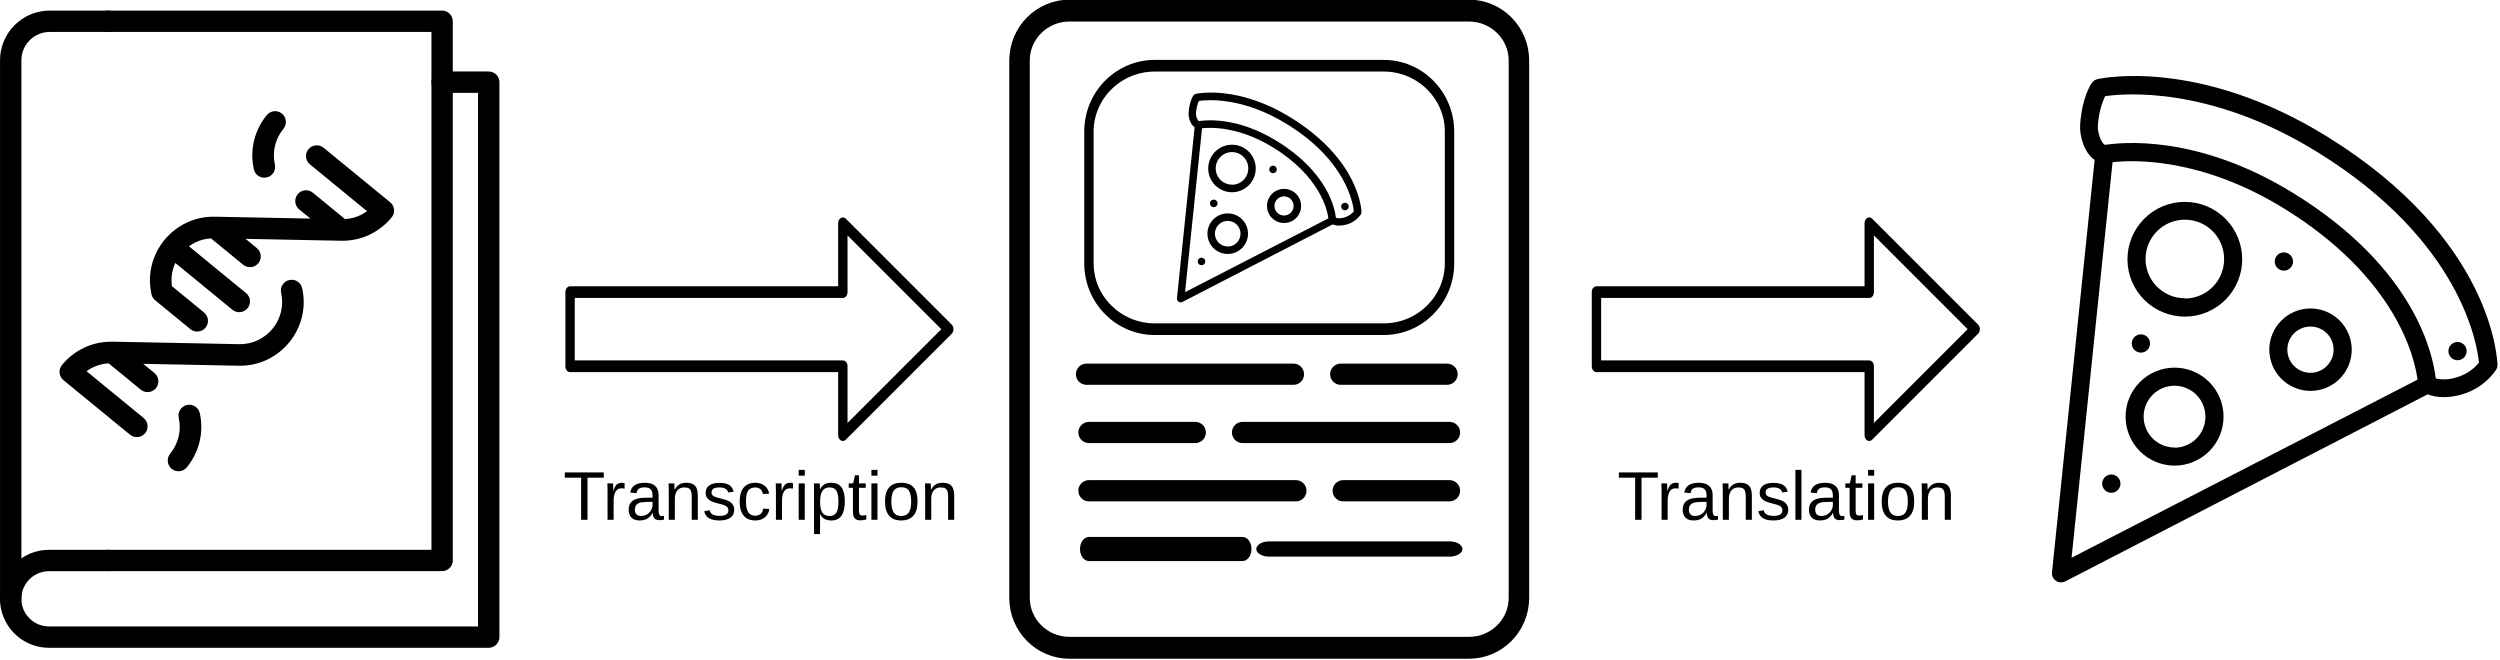
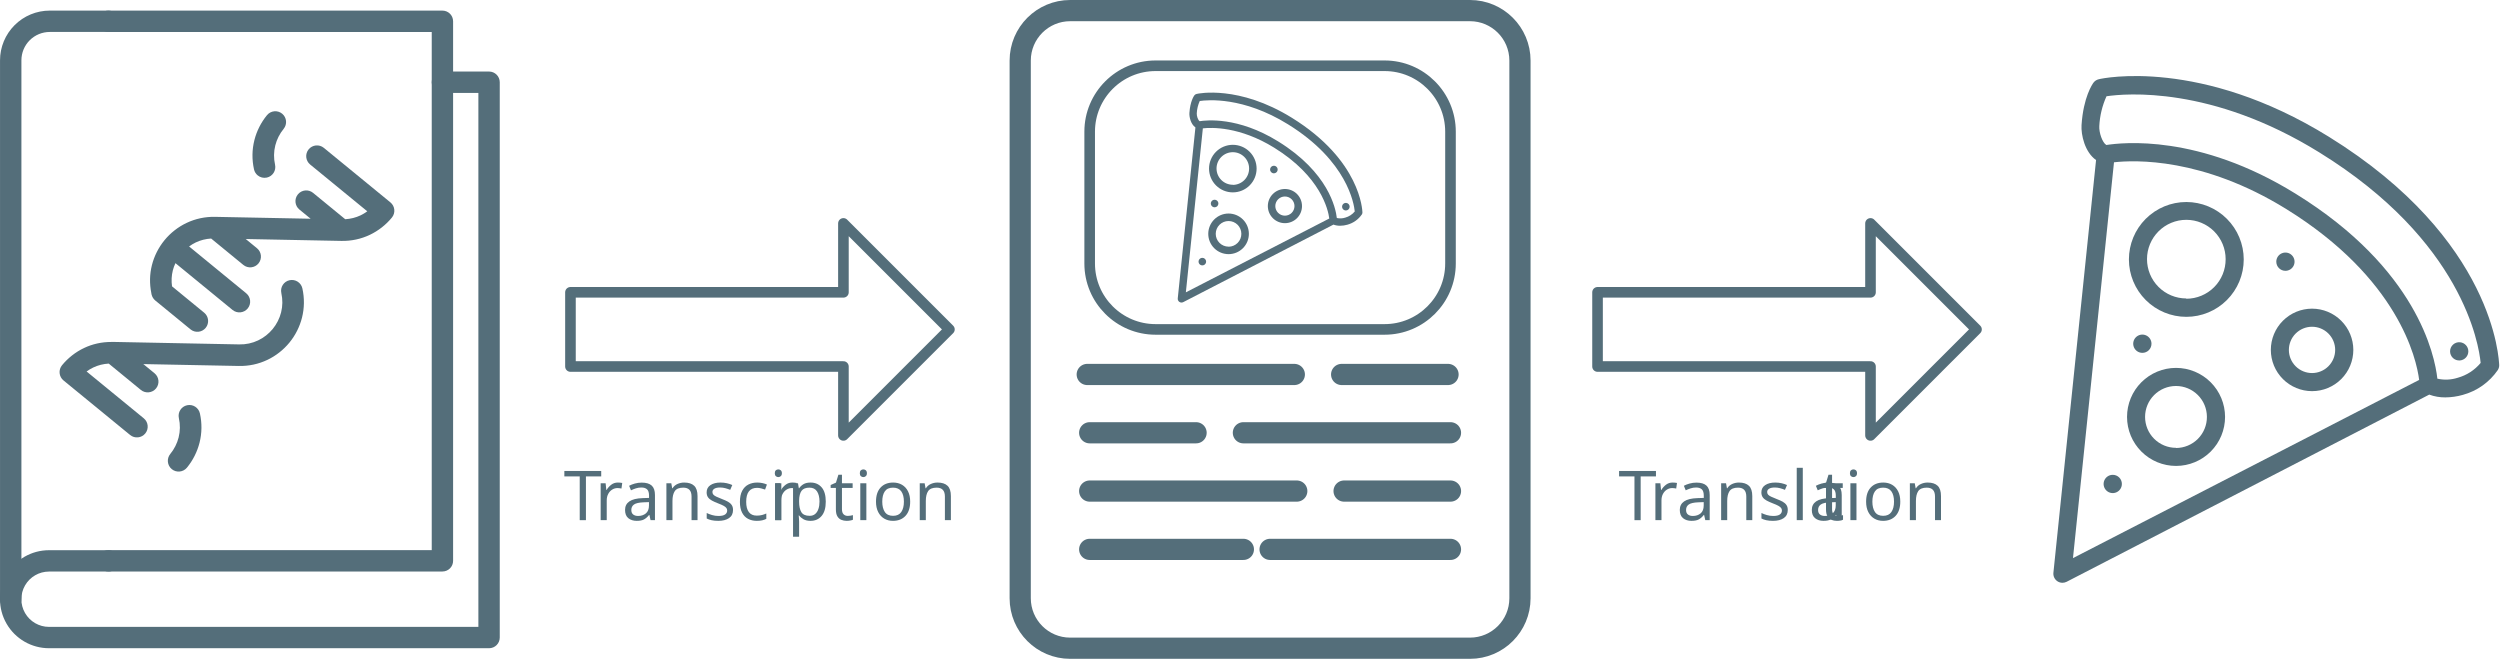
- <svg xmlns="http://www.w3.org/2000/svg" width="100%" height="100%" viewBox="0 0 944 249" version="1.1" xml:space="preserve" style="fill-rule:evenodd;clip-rule:evenodd;stroke-linecap:round;stroke-linejoin:round;stroke-miterlimit:1.5;">
-   <g transform="matrix(0.444244,0,0,0.444244,-14.9891,-50.7233)">
+ <svg xmlns="http://www.w3.org/2000/svg" width="100%" height="100%" viewBox="0 0 2948 777" version="1.1" xml:space="preserve" style="fill-rule:evenodd;clip-rule:evenodd;stroke-linecap:round;stroke-linejoin:round;stroke-miterlimit:1.5;">
+   <g>
    <g>
-       <g transform="matrix(1,0,0,1,-104,114)">
-         <path d="M513.54,485.62L230.14,485.62C227.679,485.706 225.288,484.788 223.519,483.077C221.745,481.366 220.745,479.011 220.745,476.546C220.745,474.085 221.745,471.729 223.519,470.018C225.288,468.308 227.679,467.39 230.14,467.475L504.46,467.475L504.46,27.335L230.14,27.335C227.679,27.421 225.288,26.503 223.519,24.792C221.745,23.082 220.745,20.726 220.745,18.261C220.745,15.8 221.745,13.445 223.519,11.734C225.288,10.023 227.679,9.105 230.14,9.191L513.54,9.191C518.548,9.191 522.606,13.25 522.606,18.257L522.606,476.537C522.61,478.944 521.653,481.252 519.954,482.955C518.255,484.659 515.946,485.616 513.54,485.616L513.54,485.62Z" style="fill-rule:nonzero;" />
-       </g>
-       <g transform="matrix(1,0,0,1,-104,114)">
-         <path d="M553.16,550.78L179.37,550.78C164.499,550.78 150.757,542.843 143.319,529.964C135.881,517.085 135.881,501.218 143.319,488.335C150.756,475.456 164.499,467.523 179.37,467.523L230.108,467.523C234.999,467.691 238.874,471.703 238.874,476.597C238.874,481.488 234.999,485.499 230.108,485.667L179.37,485.667C170.975,485.667 163.222,490.148 159.022,497.413C154.827,504.683 154.827,513.64 159.022,520.909C163.221,528.179 170.975,532.655 179.37,532.655L544.08,532.655L544.08,79.105L513.533,79.105C508.517,79.105 504.455,75.039 504.455,70.027C504.455,65.012 508.517,60.949 513.533,60.949L553.158,60.949C558.17,60.953 562.228,65.016 562.236,70.027L562.236,541.717C562.228,546.729 558.166,550.788 553.158,550.788L553.16,550.78Z" style="fill-rule:nonzero;" />
-       </g>
-       <g transform="matrix(1,0,0,1,-104,114)">
-         <path d="M146.84,518.23C141.828,518.222 137.77,514.164 137.762,509.152L137.762,51.402C137.774,40.207 142.227,29.472 150.145,21.558C158.063,13.644 168.797,9.191 179.993,9.183L230.141,9.183C235.028,9.351 238.903,13.363 238.903,18.257C238.903,23.148 235.028,27.159 230.141,27.327L179.993,27.327C173.61,27.327 167.489,29.863 162.977,34.374C158.465,38.89 155.93,45.007 155.93,51.39L155.93,509.15C155.922,514.166 151.856,518.228 146.84,518.228L146.84,518.23Z" style="fill-rule:nonzero;" />
-       </g>
-       <g transform="matrix(0.632293,0.518194,-0.518194,0.632293,150.314,3.29574)">
-         <path d="M408.64,395.88C403.785,392.06 396.745,392.892 392.913,397.755C389.085,402.614 389.929,409.653 394.784,413.482C400.214,417.751 404.436,423.037 407.327,429.177C410.069,434.982 411.511,441.482 411.511,447.966C411.511,454.15 416.526,459.165 422.71,459.165C428.893,459.165 433.909,454.149 433.909,447.966C433.909,438.204 431.729,428.404 427.592,419.626C423.202,410.313 416.826,402.325 408.639,395.88L408.64,395.88Z" style="fill-rule:nonzero;" />
-       </g>
-       <g transform="matrix(0.632293,0.518194,-0.518194,0.632293,150.314,3.29574)">
-         <path d="M408.64,227.92C403.785,224.1 396.745,224.932 392.913,229.795C389.085,234.654 389.929,241.693 394.784,245.522C400.214,249.795 404.436,255.077 407.327,261.217C410.069,267.022 411.511,273.522 411.511,280.006C411.511,286.49 410.065,292.994 407.327,298.795C404.437,304.939 400.214,310.221 394.784,314.49L291.354,395.896C291.139,396.064 290.96,396.259 290.745,396.435C290.596,396.568 290.432,396.689 290.296,396.833C282.639,403.119 276.589,410.759 272.398,419.653C268.261,428.427 266.081,438.227 266.081,447.993C266.081,450.966 267.261,453.814 269.362,455.915C271.46,458.017 274.312,459.197 277.28,459.197L277.284,459.197L366.714,459.165C372.898,459.161 377.909,454.146 377.909,447.962C377.909,441.779 372.894,436.767 366.71,436.767L366.706,436.767L289.917,436.791C290.601,434.177 291.519,431.631 292.66,429.205C295.046,424.135 298.39,419.689 302.523,415.873L345.711,415.877C351.894,415.877 356.91,410.861 356.91,404.678C356.91,398.494 351.894,393.479 345.711,393.479L330.66,393.479L408.637,332.104C416.824,325.658 423.199,317.67 427.594,308.35C431.731,299.576 433.91,289.776 433.91,280.01C433.91,270.244 431.723,260.448 427.594,251.674C423.203,242.361 416.828,234.369 408.641,227.92L408.64,227.92Z" style="fill-rule:nonzero;" />
-       </g>
-       <g transform="matrix(0.632293,0.518194,-0.518194,0.632293,150.314,3.29574)">
-         <path d="M291.36,164.12C293.415,165.737 295.852,166.518 298.286,166.518C301.602,166.518 304.88,165.054 307.091,162.245C310.919,157.386 310.075,150.347 305.219,146.518C299.79,142.245 295.567,136.963 292.676,130.823C289.934,125.018 288.493,118.518 288.493,112.034C288.493,105.85 283.477,100.835 277.294,100.835C271.11,100.835 266.095,105.851 266.095,112.034C266.095,121.8 268.282,131.596 272.411,140.37C276.798,149.683 283.173,157.671 291.36,164.12L291.36,164.12Z" style="fill-rule:nonzero;" />
-       </g>
-       <g transform="matrix(0.632293,0.518194,-0.518194,0.632293,150.314,3.29574)">
-         <path d="M433.91,112C433.91,105.816 428.894,100.805 422.711,100.805L422.707,100.805L333.277,100.836C327.093,100.84 322.082,105.856 322.082,112.039C322.082,118.223 327.098,123.234 333.281,123.234L333.285,123.234L410.008,123.211C409.328,125.82 408.469,128.375 407.324,130.793C404.942,135.851 401.614,140.285 397.496,144.094L354.281,144.094C348.098,144.094 343.082,149.109 343.082,155.293C343.082,161.476 348.098,166.492 354.281,166.492L369.371,166.492L291.351,227.898C283.164,234.347 276.789,242.336 272.394,251.652C268.265,260.425 266.078,270.222 266.078,279.988L266.078,280.019C266.078,280.035 266.082,280.042 266.082,280.054C266.094,289.796 268.269,299.574 272.394,308.327C276.586,317.222 282.636,324.862 290.292,331.147C290.433,331.292 290.593,331.409 290.742,331.546C290.952,331.718 291.132,331.913 291.351,332.085C291.39,332.116 291.437,332.124 291.476,332.151C292.406,332.87 293.445,333.432 294.574,333.835C294.66,333.866 294.745,333.889 294.835,333.917C295.929,334.272 297.07,334.514 298.281,334.514L345.711,334.507C351.894,334.507 356.91,329.491 356.91,323.308C356.91,317.124 351.894,312.109 345.711,312.109L302.523,312.109C298.394,308.296 295.05,303.847 292.659,298.777C291.523,296.366 290.663,293.816 289.984,291.218L366.707,291.218C372.89,291.218 377.906,286.202 377.906,280.019C377.906,273.836 372.89,268.82 366.707,268.82L289.973,268.816C290.656,266.195 291.519,263.629 292.668,261.199C295.043,256.152 298.359,251.73 302.461,247.929L345.711,247.929C351.894,247.929 356.91,242.913 356.91,236.73C356.91,230.546 351.894,225.531 345.711,225.531L330.586,225.531L408.641,164.097C416.828,157.648 423.203,149.659 427.598,140.343C431.723,131.566 433.91,121.769 433.91,111.999L433.91,112Z" style="fill-rule:nonzero;" />
-       </g>
+       <path d="M521.708,673.92l-393.433,0c-3.417,0.119 -6.736,-1.155 -9.192,-3.53c-2.462,-2.375 -3.85,-5.646 -3.85,-9.067c-0,-3.417 1.388,-6.687 3.85,-9.062c2.456,-2.375 5.775,-3.65 9.192,-3.53l380.828,-0l-0,-611.03l-380.828,-0c-3.417,0.119 -6.736,-1.155 -9.192,-3.531c-2.462,-2.375 -3.85,-5.645 -3.85,-9.067c-0,-3.416 1.388,-6.686 3.85,-9.061c2.456,-2.376 5.775,-3.65 9.192,-3.531l393.433,0c6.952,0 12.587,5.635 12.587,12.587l-0,636.213c0.005,3.34 -1.323,6.545 -3.682,8.91c-2.359,2.364 -5.564,3.693 -8.905,3.693l0,0.006Z" style="fill:#546e7a;fill-rule:nonzero;" />
+       <path d="M576.711,764.379l-518.919,0c-20.644,0 -39.722,-11.019 -50.048,-28.898c-10.326,-17.879 -10.325,-39.907 0,-57.792c10.325,-17.879 29.404,-28.892 50.048,-28.892l70.438,-0c6.79,0.233 12.169,5.802 12.169,12.597c0,6.79 -5.379,12.359 -12.169,12.592l-70.438,0c-11.653,0 -22.417,6.22 -28.248,16.307c-5.824,10.092 -5.824,22.527 0,32.618c5.83,10.092 16.594,16.307 28.248,16.307l506.314,-0l-0,-629.647l-42.407,-0c-6.963,-0 -12.603,-5.645 -12.603,-12.603c-0,-6.963 5.64,-12.603 12.603,-12.603l55.01,0c6.957,0.006 12.592,5.646 12.602,12.603l0,654.83c-0.01,6.958 -5.65,12.592 -12.602,12.592l0.002,-0.011Z" style="fill:#546e7a;fill-rule:nonzero;" />
+       <path d="M12.632,719.191c-6.957,-0.011 -12.592,-5.645 -12.603,-12.602l0,-635.478c0.017,-15.542 6.199,-30.445 17.191,-41.431c10.993,-10.987 25.894,-17.169 41.437,-17.18l69.619,0c6.784,0.233 12.163,5.803 12.163,12.597c0,6.79 -5.379,12.359 -12.163,12.592l-69.619,0c-8.861,0 -17.359,3.52 -23.622,9.783c-6.264,6.269 -9.783,14.762 -9.783,23.623l-0,635.491c-0.011,6.963 -5.657,12.603 -12.619,12.603l-0.001,0.002Z" style="fill:#546e7a;fill-rule:nonzero;" />
+       <path d="M235.742,487.535c-1.514,-6.846 -8.292,-11.18 -15.154,-9.668c-6.856,1.512 -11.179,8.297 -9.671,15.151c1.694,7.654 1.599,15.331 -0.281,22.801c-1.769,7.068 -5.18,13.811 -9.844,19.502c-4.449,5.428 -3.654,13.439 1.774,17.887c5.427,4.448 13.438,3.654 17.886,-1.774c7.023,-8.569 12.16,-18.739 14.843,-29.421c2.846,-11.332 2.996,-22.931 0.446,-34.478l0.001,0Z" style="fill:#546e7a;fill-rule:nonzero;" />
+       <path d="M356.57,340.102c-1.513,-6.846 -8.291,-11.18 -15.153,-9.668c-6.856,1.512 -11.179,8.297 -9.672,15.151c1.692,7.657 1.599,15.331 -0.281,22.8c-1.768,7.068 -5.179,13.811 -9.844,19.503c-4.665,5.692 -10.612,10.361 -17.189,13.483c-6.957,3.314 -14.463,4.912 -22.301,4.753l-149.352,-2.949c-0.309,-0.007 -0.608,0.035 -0.923,0.035c-0.226,0.01 -0.457,-0.002 -0.681,0.027c-11.242,0.009 -22.05,2.363 -32.127,7.155c-9.942,4.725 -18.906,11.76 -25.932,20.333c-2.138,2.609 -3.151,5.957 -2.818,9.314c0.329,3.354 1.983,6.441 4.589,8.576l0.004,0.003l78.523,64.308c5.431,4.445 13.438,3.647 17.886,-1.781c4.449,-5.427 3.651,-13.435 -1.777,-17.883l-0.003,-0.003l-67.421,-55.22c2.48,-1.803 5.118,-3.378 7.864,-4.686c5.742,-2.734 11.875,-4.231 18.249,-4.608l37.907,31.073c5.428,4.448 13.438,3.654 17.887,-1.774c4.448,-5.428 3.653,-13.439 -1.774,-17.887l-13.212,-10.827l112.6,2.221c11.823,0.232 23.166,-2.194 33.729,-7.213c9.942,-4.726 18.906,-11.761 25.931,-20.333c7.026,-8.573 12.153,-18.745 14.841,-29.417c2.845,-11.333 2.998,-22.935 0.451,-34.486l-0.001,-0Z" style="fill:#546e7a;fill-rule:nonzero;" />
+       <path d="M299.52,199.729c0.641,2.898 2.218,5.337 4.354,7.088c2.911,2.385 6.842,3.457 10.803,2.583c6.856,-1.512 11.179,-8.297 9.672,-15.151c-1.692,-7.658 -1.599,-15.331 0.28,-22.801c1.769,-7.068 5.18,-13.811 9.845,-19.502c4.448,-5.428 3.653,-13.439 -1.774,-17.887c-5.428,-4.448 -13.439,-3.654 -17.887,1.774c-7.025,8.572 -12.153,18.745 -14.84,29.417c-2.849,11.33 -3,22.929 -0.452,34.479l-0.001,0Z" style="fill:#546e7a;fill-rule:nonzero;" />
+       <path d="M462.144,256.528c4.448,-5.428 3.651,-13.435 -1.777,-17.884l-0.003,-0.003l-78.524,-64.307c-5.43,-4.445 -13.437,-3.648 -17.886,1.78c-4.448,5.428 -3.651,13.435 1.777,17.884l0.003,0.002l67.364,55.173c-2.474,1.802 -5.066,3.426 -7.81,4.725c-5.731,2.727 -11.842,4.224 -18.196,4.606l-37.933,-31.089c-5.428,-4.448 -13.439,-3.654 -17.887,1.774c-4.449,5.428 -3.654,13.439 1.774,17.887l13.246,10.855l-112.66,-2.225c-11.827,-0.229 -23.169,2.198 -33.729,7.214c-9.936,4.731 -18.904,11.756 -25.929,20.329l-0.023,0.027c-0.011,0.014 -0.013,0.024 -0.021,0.034c-6.999,8.56 -12.123,18.708 -14.799,29.359c-2.719,10.823 -2.904,21.882 -0.705,32.907c0.019,0.228 0.075,0.446 0.107,0.673c0.062,0.302 0.079,0.603 0.147,0.911c0.012,0.056 0.048,0.096 0.062,0.148c0.299,1.3 0.807,2.541 1.508,3.707c0.053,0.089 0.112,0.171 0.171,0.26c0.704,1.099 1.531,2.132 2.594,3.003l41.639,34.114c5.428,4.448 13.439,3.654 17.887,-1.774c4.449,-5.428 3.654,-13.439 -1.774,-17.887l-37.91,-31.069c-0.881,-6.317 -0.616,-12.628 0.933,-18.798c0.736,-2.934 1.817,-5.791 3.089,-8.56l67.347,55.194c5.428,4.448 13.438,3.654 17.887,-1.774c4.448,-5.428 3.653,-13.439 -1.774,-17.887l-67.354,-55.205c2.486,-1.809 5.09,-3.441 7.846,-4.747c5.715,-2.722 11.807,-4.218 18.142,-4.604l37.965,31.114c5.428,4.448 13.438,3.654 17.886,-1.774c4.449,-5.428 3.654,-13.438 -1.773,-17.887l-13.277,-10.881l112.711,2.226c11.826,0.229 23.169,-2.197 33.728,-7.213c9.936,-4.737 18.903,-11.763 25.932,-20.339l-0.001,0.001Z" style="fill:#546e7a;fill-rule:nonzero;" />
    </g>
  </g>
-   <g transform="matrix(1,0,0,1,-20.7407,-100.183)">
-     <g transform="matrix(0.97206,0,0,1.03804,59.6568,-13.1156)">
-       <path d="M550,131.167C550,121.14 541.307,113 530.6,113L375.4,113C364.693,113 356,121.14 356,131.167L356,326.621C356,336.647 364.693,344.788 375.4,344.788L530.6,344.788C541.307,344.788 550,336.647 550,326.621L550,131.167Z" style="fill:none;stroke:black;stroke-width:7.96px;" />
+   <g>
+     <path d="M1792.34,71.431c0,-32.525 -26.406,-58.931 -58.931,-58.931l-471.449,0c-32.525,0 -58.931,26.406 -58.931,58.931l-0,634.028c-0,32.525 26.406,58.931 58.931,58.931l471.449,-0c32.525,-0 58.931,-26.406 58.931,-58.931l0,-634.028Z" style="fill:none;stroke:#546e7a;stroke-width:25px;" />
+     <g>
+       <path d="M1282.06,441.57c306.872,-0 237.5,-0 237.5,-0" style="fill:none;stroke:#546e7a;stroke-width:25px;" />
+       <path d="M1582.06,441.57c157.661,-0 122.02,-0 122.02,-0" style="fill:none;stroke:#546e7a;stroke-width:25px;" />
+       <path d="M1466.2,510.32c306.872,-0 237.5,-0 237.5,-0" style="fill:none;stroke:#546e7a;stroke-width:25px;" />
+       <path d="M1284.95,510.32c157.661,-0 122.02,-0 122.02,-0" style="fill:none;stroke:#546e7a;stroke-width:25px;" />
+       <path d="M1284.95,579.07c306.872,-0 237.5,-0 237.5,-0" style="fill:none;stroke:#546e7a;stroke-width:25px;" />
+       <path d="M1584.95,579.07c157.661,-0 122.02,-0 122.02,-0" style="fill:none;stroke:#546e7a;stroke-width:25px;" />
+       <path d="M1284.95,647.82c227.743,-0 176.259,-0 176.259,-0" style="fill:none;stroke:#546e7a;stroke-width:25px;" />
+       <path d="M1497.68,647.82c267.308,-0 206.88,-0 206.88,-0" style="fill:none;stroke:#546e7a;stroke-width:25px;" />
    </g>
-     <g transform="matrix(1,0,0,1,0,17)">
-       <g transform="matrix(1,0,0,1,-3,57.1978)">
-         <path d="M434,167.288C532.199,167.288 510,167.288 510,167.288" style="fill:none;stroke:black;stroke-width:8px;" />
-       </g>
-       <g transform="matrix(0.513768,0,0,0.513768,304.025,138.538)">
-         <path d="M434,167.288C532.199,167.288 510,167.288 510,167.288" style="fill:none;stroke:black;stroke-width:15.57px;" />
-       </g>
-       <g transform="matrix(1,0,0,1,55.924,79.1978)">
-         <path d="M434,167.288C532.199,167.288 510,167.288 510,167.288" style="fill:none;stroke:black;stroke-width:8px;" />
-       </g>
-       <g transform="matrix(0.513768,0,0,0.513768,208.949,160.538)">
-         <path d="M434,167.288C532.199,167.288 510,167.288 510,167.288" style="fill:none;stroke:black;stroke-width:15.57px;" />
-       </g>
-       <g transform="matrix(1,0,0,1,-2.07599,101.198)">
-         <path d="M434,167.288C532.199,167.288 510,167.288 510,167.288" style="fill:none;stroke:black;stroke-width:8px;" />
-       </g>
-       <g transform="matrix(0.513768,0,0,0.513768,304.949,182.538)">
-         <path d="M434,167.288C532.199,167.288 510,167.288 510,167.288" style="fill:none;stroke:black;stroke-width:15.57px;" />
-       </g>
-       <g transform="matrix(0.742144,0,0,1,109.834,123.198)">
-         <path d="M434,167.288C532.199,167.288 510,167.288 510,167.288" style="fill:none;stroke:black;stroke-width:9.09px;" />
-       </g>
-       <g transform="matrix(0.871072,0,0,0.513768,121.955,204.538)">
-         <path d="M434,167.288C532.199,167.288 510,167.288 510,167.288" style="fill:none;stroke:black;stroke-width:11.19px;" />
-       </g>
-     </g>
-     <g transform="matrix(1,0,0,1.24357,0,-44.125)">
-       <path d="M568.076,156C568.076,144.962 556.932,136 543.205,136L456.795,136C443.068,136 431.924,144.962 431.924,156L431.924,196C431.924,207.038 443.068,216 456.795,216L543.205,216C556.932,216 568.076,207.038 568.076,196L568.076,156Z" style="fill:none;stroke:black;stroke-width:3.54px;" />
-     </g>
-     <g transform="matrix(0.15837,0,0,0.15837,444.316,130.312)">
-       <path d="M532.89,311.19C537.581,310.819 541.199,306.905 541.199,302.202C541.199,297.499 537.581,293.585 532.89,293.213C530.386,293.018 527.91,293.874 526.062,295.581C524.214,297.288 523.167,299.686 523.167,302.202C523.167,304.717 524.214,307.116 526.062,308.823C527.91,310.53 530.386,311.389 532.89,311.19Z" style="fill-rule:nonzero;" />
-     </g>
-     <g transform="matrix(0.15837,0,0,0.15837,444.316,130.312)">
-       <path d="M228.43,294.67C228.43,291.018 226.227,287.729 222.848,286.334C219.473,284.944 215.59,285.725 213.016,288.315C210.442,290.904 209.684,294.791 211.098,298.158C212.512,301.526 215.817,303.709 219.469,303.686C221.856,303.686 224.141,302.736 225.825,301.041C227.504,299.35 228.442,297.057 228.43,294.67L228.43,294.67Z" style="fill-rule:nonzero;" />
-     </g>
-     <g transform="matrix(0.15837,0,0,0.15837,444.316,130.312)">
-       <path d="M190.18,424.09C186.528,424.09 183.239,426.289 181.844,429.668C180.454,433.043 181.235,436.926 183.825,439.5C186.414,442.074 190.301,442.832 193.668,441.418C197.036,440.004 199.219,436.699 199.196,433.047C199.196,430.66 198.246,428.375 196.551,426.691C194.86,425.012 192.567,424.074 190.18,424.09L190.18,424.09Z" style="fill-rule:nonzero;" />
-     </g>
-     <g transform="matrix(0.15837,0,0,0.15837,444.316,130.312)">
-       <path d="M360.64,222.71C364.285,222.71 367.574,220.515 368.968,217.144C370.363,213.776 369.593,209.898 367.015,207.319C364.437,204.741 360.558,203.972 357.191,205.366C353.82,206.761 351.624,210.05 351.624,213.694C351.624,218.675 355.66,222.71 360.64,222.71Z" style="fill-rule:nonzero;" />
-     </g>
-     <g transform="matrix(0.15837,0,0,0.15837,444.316,130.312)">
-       <path d="M403.43,90.328C277.2,12.266 180.49,32.48 176.4,33.601C174.295,34.07 172.427,35.285 171.138,37.015C170.131,38.414 161.17,51.238 159.376,78.902C158.759,88.367 162.622,105.672 173.712,113.343L131.603,520.803C131.291,524.061 132.767,527.233 135.467,529.092C136.947,530.116 138.705,530.662 140.506,530.659C141.924,530.651 143.318,530.323 144.596,529.705L502.606,344.905C507.695,346.784 513.083,347.714 518.508,347.652C524.324,347.605 530.106,346.777 535.699,345.187C549.812,341.351 562.101,332.617 570.363,320.546C571.238,319.116 571.683,317.464 571.652,315.788C571.37,311.081 567.62,191.968 403.432,90.328L403.43,90.328ZM150.93,506.298L191.418,115.588C211.746,113.291 279.004,110.717 361.488,161.733C471.978,230.163 490.008,309.183 492.638,330.403L150.93,506.298ZM530.72,328.278C524.22,330.372 517.279,330.68 510.618,329.173C508.044,305.935 490.513,220.583 370.618,146.553C274.856,87.248 199.258,96.155 183.858,98.506C179.936,96.209 176.522,86.24 176.913,79.858C177.413,69.682 179.827,59.686 184.026,50.401C202.561,47.658 287.566,39.874 394.026,105.784C535.766,193.315 551.616,295.624 553.346,313.604C547.491,320.701 539.592,325.823 530.721,328.276L530.72,328.278Z" style="fill-rule:nonzero;" />
-     </g>
-     <g transform="matrix(0.15837,0,0,0.15837,444.316,130.312)">
-       <path d="M262.81,154.79C247.779,154.79 233.365,160.759 222.736,171.388C212.107,182.017 206.138,196.431 206.138,211.462C206.138,226.493 212.107,240.907 222.736,251.532C233.365,262.161 247.779,268.134 262.81,268.134C277.841,268.134 292.255,262.161 302.884,251.532C313.509,240.907 319.482,226.493 319.482,211.462C319.466,196.435 313.49,182.028 302.865,171.403C292.24,160.778 277.834,154.801 262.81,154.79ZM262.81,249.989C252.517,249.989 242.646,245.899 235.369,238.622C228.092,231.345 224.002,221.474 224.002,211.181C224.002,200.888 228.092,191.017 235.369,183.74C242.646,176.463 252.517,172.373 262.81,172.373C273.103,172.373 282.974,176.463 290.251,183.74C297.528,191.017 301.618,200.888 301.618,211.181C301.677,221.517 297.614,231.451 290.333,238.786C283.052,246.121 273.145,250.255 262.81,250.27L262.81,249.989Z" style="fill-rule:nonzero;" />
-     </g>
-     <g transform="matrix(0.15837,0,0,0.15837,444.316,130.312)">
-       <path d="M386.96,260.06C376.163,260.06 365.808,264.349 358.171,271.986C350.538,279.623 346.245,289.974 346.245,300.775C346.245,311.572 350.538,321.927 358.171,329.56C365.808,337.197 376.163,341.486 386.96,341.486C397.757,341.486 408.112,337.197 415.745,329.56C423.382,321.927 427.671,311.572 427.671,300.775C427.655,289.982 423.362,279.634 415.73,272.002C408.097,264.369 397.753,260.076 386.96,260.061L386.96,260.06ZM386.96,323.619L386.96,323.623C380.898,323.639 375.077,321.24 370.78,316.963C366.483,312.685 364.065,306.873 364.053,300.811C364.046,294.748 366.444,288.932 370.725,284.639C375.01,280.346 380.823,277.932 386.885,277.928C392.948,277.92 398.764,280.326 403.053,284.611C407.342,288.897 409.753,294.713 409.753,300.775C409.753,306.822 407.35,312.627 403.077,316.912C398.807,321.194 393.011,323.608 386.96,323.623L386.96,323.619Z" style="fill-rule:nonzero;" />
-     </g>
-     <g transform="matrix(0.15837,0,0,0.15837,444.316,130.312)">
-       <path d="M252.62,318.53C239.788,318.546 227.491,323.655 218.429,332.733C209.367,341.815 204.281,354.124 204.292,366.952C204.3,379.78 209.405,392.081 218.483,401.147C227.557,410.213 239.866,415.303 252.694,415.299C265.522,415.295 277.823,410.193 286.893,401.119C295.963,392.045 301.057,379.744 301.057,366.912C301.045,354.076 295.932,341.771 286.85,332.697C277.768,323.627 265.455,318.529 252.62,318.529L252.62,318.53ZM252.62,397.432L252.62,397.436C244.526,397.436 236.761,394.217 231.038,388.495C225.315,382.772 222.101,375.011 222.101,366.913C222.101,358.819 225.315,351.058 231.038,345.335C236.761,339.612 244.526,336.393 252.62,336.393C260.714,336.393 268.475,339.612 274.198,345.335C279.925,351.057 283.139,358.819 283.139,366.913C283.167,375.034 279.967,382.831 274.241,388.589C268.518,394.346 260.737,397.589 252.62,397.604L252.62,397.432Z" style="fill-rule:nonzero;" />
-     </g>
+     <path d="M1710.42,155.276c-0,-42.896 -34.827,-77.723 -77.723,-77.723l-270.029,0c-42.897,0 -77.723,34.827 -77.723,77.723l-0,155.446c-0,42.897 34.826,77.723 77.723,77.723l270.029,-0c42.896,-0 77.723,-34.826 77.723,-77.723l-0,-155.446Z" style="fill:none;stroke:#546e7a;stroke-width:12.5px;" />
+     <path d="M1587.4,248.164c2.322,-0.184 4.112,-2.121 4.112,-4.449c-0,-2.327 -1.79,-4.264 -4.112,-4.448c-1.239,-0.097 -2.465,0.327 -3.379,1.172c-0.915,0.844 -1.433,2.031 -1.433,3.276c0,1.245 0.518,2.432 1.433,3.277c0.914,0.845 2.14,1.27 3.379,1.172Z" style="fill:#546e7a;fill-rule:nonzero;" />
+     <path d="M1436.72,239.988c0,-1.808 -1.09,-3.435 -2.762,-4.126c-1.671,-0.688 -3.592,-0.301 -4.866,0.981c-1.274,1.281 -1.649,3.205 -0.95,4.871c0.7,1.667 2.336,2.747 4.143,2.736c1.182,-0 2.313,-0.47 3.146,-1.309c0.831,-0.837 1.295,-1.972 1.289,-3.153l0,-0Z" style="fill:#546e7a;fill-rule:nonzero;" />
+     <path d="M1417.79,304.038c-1.807,0 -3.435,1.089 -4.125,2.761c-0.689,1.67 -0.302,3.592 0.98,4.866c1.281,1.274 3.205,1.649 4.871,0.949c1.667,-0.7 2.748,-2.335 2.736,-4.143c-0,-1.181 -0.47,-2.312 -1.309,-3.145c-0.837,-0.831 -1.972,-1.295 -3.153,-1.288l0,0Z" style="fill:#546e7a;fill-rule:nonzero;" />
+     <path d="M1502.16,204.374c1.803,0 3.431,-1.086 4.121,-2.754c0.69,-1.667 0.309,-3.586 -0.966,-4.862c-1.276,-1.276 -3.196,-1.657 -4.862,-0.967c-1.669,0.69 -2.755,2.318 -2.755,4.122c-0,2.465 1.997,4.461 4.462,4.461Z" style="fill:#546e7a;fill-rule:nonzero;" />
+     <path d="M1523.33,138.858c-62.472,-38.633 -110.335,-28.629 -112.359,-28.074c-1.042,0.232 -1.966,0.833 -2.604,1.689c-0.499,0.692 -4.933,7.039 -5.821,20.73c-0.305,4.684 1.607,13.249 7.095,17.045l-20.84,201.654c-0.154,1.613 0.576,3.182 1.912,4.103c0.733,0.506 1.603,0.777 2.494,0.775c0.702,-0.004 1.392,-0.167 2.024,-0.472l177.181,-91.458c2.519,0.93 5.185,1.39 7.87,1.359c2.879,-0.024 5.74,-0.433 8.508,-1.22c6.984,-1.899 13.066,-6.221 17.155,-12.195c0.433,-0.708 0.654,-1.525 0.638,-2.355c-0.139,-2.329 -1.995,-61.279 -83.253,-111.581l-0,-0Zm-124.964,205.866l20.038,-193.365c10.06,-1.136 43.346,-2.41 84.168,22.838c54.682,33.866 63.605,72.973 64.907,83.475l-169.113,87.052Zm187.96,-88.103c-3.217,1.036 -6.652,1.189 -9.949,0.442c-1.274,-11.5 -9.95,-53.741 -69.286,-90.379c-47.393,-29.351 -84.807,-24.942 -92.429,-23.779c-1.941,-1.137 -3.63,-6.07 -3.437,-9.229c0.247,-5.036 1.442,-9.983 3.52,-14.578c9.173,-1.357 51.243,-5.21 103.93,27.409c70.148,43.32 77.993,93.953 78.849,102.851c-2.898,3.513 -6.807,6.047 -11.198,7.261l-0,0.002Z" style="fill:#546e7a;fill-rule:nonzero;" />
+     <path d="M1453.74,170.761c-7.439,-0 -14.572,2.954 -19.833,8.214c-5.26,5.26 -8.214,12.394 -8.214,19.833c-0,7.439 2.954,14.572 8.214,19.831c5.261,5.26 12.394,8.216 19.833,8.216c7.439,0 14.572,-2.956 19.833,-8.216c5.258,-5.259 8.214,-12.392 8.214,-19.831c-0.007,-7.437 -2.965,-14.567 -8.224,-19.826c-5.258,-5.258 -12.388,-8.216 -19.823,-8.221Zm0,47.114c-5.094,0 -9.979,-2.024 -13.581,-5.626c-3.601,-3.601 -5.625,-8.486 -5.625,-13.58c-0,-5.094 2.024,-9.98 5.625,-13.581c3.602,-3.602 8.487,-5.626 13.581,-5.626c5.094,0 9.979,2.025 13.581,5.626c3.601,3.602 5.625,8.487 5.625,13.581c0.029,5.115 -1.981,10.031 -5.585,13.662c-3.603,3.63 -8.506,5.676 -13.621,5.683l0,-0.139Z" style="fill:#546e7a;fill-rule:nonzero;" />
+     <path d="M1515.18,222.859c-5.343,0 -10.468,2.123 -14.247,5.902c-3.778,3.78 -5.903,8.903 -5.903,14.248c0,5.344 2.125,10.468 5.903,14.246c3.779,3.78 8.904,5.902 14.247,5.902c5.344,0 10.469,-2.122 14.246,-5.902c3.78,-3.777 5.903,-8.902 5.903,-14.246c-0.008,-5.341 -2.133,-10.463 -5.91,-14.24c-3.778,-3.777 -8.897,-5.902 -14.239,-5.909l0,-0.001Zm0,31.456l0,0.002c-3,0.008 -5.881,-1.179 -8.007,-3.296c-2.127,-2.117 -3.323,-4.994 -3.329,-7.994c-0.004,-3 1.183,-5.879 3.302,-8.004c2.121,-2.124 4.997,-3.319 7.997,-3.321c3.001,-0.004 5.879,1.187 8.002,3.308c2.123,2.121 3.316,4.999 3.316,7.999c-0,2.993 -1.189,5.866 -3.304,7.987c-2.113,2.119 -4.982,3.313 -7.977,3.321l0,-0.002Z" style="fill:#546e7a;fill-rule:nonzero;" />
+     <path d="M1448.7,251.796c-6.351,0.008 -12.437,2.537 -16.921,7.029c-4.485,4.495 -7.002,10.587 -6.997,16.936c0.004,6.348 2.531,12.436 7.023,16.923c4.491,4.487 10.583,7.006 16.932,7.004c6.348,-0.002 12.436,-2.527 16.925,-7.018c4.489,-4.491 7.01,-10.579 7.01,-16.929c-0.006,-6.353 -2.537,-12.443 -7.031,-16.933c-4.495,-4.489 -10.589,-7.012 -16.941,-7.012l-0,0Zm-0,39.049l-0,0.002c-4.006,0 -7.849,-1.593 -10.681,-4.425c-2.832,-2.832 -4.423,-6.673 -4.423,-10.681c-0,-4.006 1.591,-7.847 4.423,-10.679c2.832,-2.832 6.675,-4.425 10.681,-4.425c4.006,-0 7.847,1.593 10.679,4.425c2.834,2.832 4.425,6.673 4.425,10.679c0.014,4.019 -1.57,7.878 -4.404,10.728c-2.832,2.849 -6.683,4.454 -10.7,4.461l-0,-0.085Z" style="fill:#546e7a;fill-rule:nonzero;" />
  </g>
-   <g transform="matrix(1,0,0,1,17.2593,-101.746)">
-     <g transform="matrix(0.382271,0,0,0.382271,707.27,118.803)">
-       <path d="M532.89,311.19C537.581,310.819 541.199,306.905 541.199,302.202C541.199,297.499 537.581,293.585 532.89,293.213C530.386,293.018 527.91,293.874 526.062,295.581C524.214,297.288 523.167,299.686 523.167,302.202C523.167,304.717 524.214,307.116 526.062,308.823C527.91,310.53 530.386,311.389 532.89,311.19Z" style="fill-rule:nonzero;" />
-     </g>
-     <g transform="matrix(0.382271,0,0,0.382271,707.27,118.803)">
-       <path d="M228.43,294.67C228.43,291.018 226.227,287.729 222.848,286.334C219.473,284.944 215.59,285.725 213.016,288.315C210.442,290.904 209.684,294.791 211.098,298.158C212.512,301.526 215.817,303.709 219.469,303.686C221.856,303.686 224.141,302.736 225.825,301.041C227.504,299.35 228.442,297.057 228.43,294.67L228.43,294.67Z" style="fill-rule:nonzero;" />
-     </g>
-     <g transform="matrix(0.382271,0,0,0.382271,707.27,118.803)">
-       <path d="M190.18,424.09C186.528,424.09 183.239,426.289 181.844,429.668C180.454,433.043 181.235,436.926 183.825,439.5C186.414,442.074 190.301,442.832 193.668,441.418C197.036,440.004 199.219,436.699 199.196,433.047C199.196,430.66 198.246,428.375 196.551,426.691C194.86,425.012 192.567,424.074 190.18,424.09L190.18,424.09Z" style="fill-rule:nonzero;" />
-     </g>
-     <g transform="matrix(0.382271,0,0,0.382271,707.27,118.803)">
-       <path d="M360.64,222.71C364.285,222.71 367.574,220.515 368.968,217.144C370.363,213.776 369.593,209.898 367.015,207.319C364.437,204.741 360.558,203.972 357.191,205.366C353.82,206.761 351.624,210.05 351.624,213.694C351.624,218.675 355.66,222.71 360.64,222.71Z" style="fill-rule:nonzero;" />
-     </g>
-     <g transform="matrix(0.382271,0,0,0.382271,707.27,118.803)">
-       <path d="M403.43,90.328C277.2,12.266 180.49,32.48 176.4,33.601C174.295,34.07 172.427,35.285 171.138,37.015C170.131,38.414 161.17,51.238 159.376,78.902C158.759,88.367 162.622,105.672 173.712,113.343L131.603,520.803C131.291,524.061 132.767,527.233 135.467,529.092C136.947,530.116 138.705,530.662 140.506,530.659C141.924,530.651 143.318,530.323 144.596,529.705L502.606,344.905C507.695,346.784 513.083,347.714 518.508,347.652C524.324,347.605 530.106,346.777 535.699,345.187C549.812,341.351 562.101,332.617 570.363,320.546C571.238,319.116 571.683,317.464 571.652,315.788C571.37,311.081 567.62,191.968 403.432,90.328L403.43,90.328ZM150.93,506.298L191.418,115.588C211.746,113.291 279.004,110.717 361.488,161.733C471.978,230.163 490.008,309.183 492.638,330.403L150.93,506.298ZM530.72,328.278C524.22,330.372 517.279,330.68 510.618,329.173C508.044,305.935 490.513,220.583 370.618,146.553C274.856,87.248 199.258,96.155 183.858,98.506C179.936,96.209 176.522,86.24 176.913,79.858C177.413,69.682 179.827,59.686 184.026,50.401C202.561,47.658 287.566,39.874 394.026,105.784C535.766,193.315 551.616,295.624 553.346,313.604C547.491,320.701 539.592,325.823 530.721,328.276L530.72,328.278Z" style="fill-rule:nonzero;" />
-     </g>
-     <g transform="matrix(0.382271,0,0,0.382271,707.27,118.803)">
-       <path d="M262.81,154.79C247.779,154.79 233.365,160.759 222.736,171.388C212.107,182.017 206.138,196.431 206.138,211.462C206.138,226.493 212.107,240.907 222.736,251.532C233.365,262.161 247.779,268.134 262.81,268.134C277.841,268.134 292.255,262.161 302.884,251.532C313.509,240.907 319.482,226.493 319.482,211.462C319.466,196.435 313.49,182.028 302.865,171.403C292.24,160.778 277.834,154.801 262.81,154.79ZM262.81,249.989C252.517,249.989 242.646,245.899 235.369,238.622C228.092,231.345 224.002,221.474 224.002,211.181C224.002,200.888 228.092,191.017 235.369,183.74C242.646,176.463 252.517,172.373 262.81,172.373C273.103,172.373 282.974,176.463 290.251,183.74C297.528,191.017 301.618,200.888 301.618,211.181C301.677,221.517 297.614,231.451 290.333,238.786C283.052,246.121 273.145,250.255 262.81,250.27L262.81,249.989Z" style="fill-rule:nonzero;" />
-     </g>
-     <g transform="matrix(0.382271,0,0,0.382271,707.27,118.803)">
-       <path d="M386.96,260.06C376.163,260.06 365.808,264.349 358.171,271.986C350.538,279.623 346.245,289.974 346.245,300.775C346.245,311.572 350.538,321.927 358.171,329.56C365.808,337.197 376.163,341.486 386.96,341.486C397.757,341.486 408.112,337.197 415.745,329.56C423.382,321.927 427.671,311.572 427.671,300.775C427.655,289.982 423.362,279.634 415.73,272.002C408.097,264.369 397.753,260.076 386.96,260.061L386.96,260.06ZM386.96,323.619L386.96,323.623C380.898,323.639 375.077,321.24 370.78,316.963C366.483,312.685 364.065,306.873 364.053,300.811C364.046,294.748 366.444,288.932 370.725,284.639C375.01,280.346 380.823,277.932 386.885,277.928C392.948,277.92 398.764,280.326 403.053,284.611C407.342,288.897 409.753,294.713 409.753,300.775C409.753,306.822 407.35,312.627 403.077,316.912C398.807,321.194 393.011,323.608 386.96,323.623L386.96,323.619Z" style="fill-rule:nonzero;" />
-     </g>
-     <g transform="matrix(0.382271,0,0,0.382271,707.27,118.803)">
-       <path d="M252.62,318.53C239.788,318.546 227.491,323.655 218.429,332.733C209.367,341.815 204.281,354.124 204.292,366.952C204.3,379.78 209.405,392.081 218.483,401.147C227.557,410.213 239.866,415.303 252.694,415.299C265.522,415.295 277.823,410.193 286.893,401.119C295.963,392.045 301.057,379.744 301.057,366.912C301.045,354.076 295.932,341.771 286.85,332.697C277.768,323.627 265.455,318.529 252.62,318.529L252.62,318.53ZM252.62,397.432L252.62,397.436C244.526,397.436 236.761,394.217 231.038,388.495C225.315,382.772 222.101,375.011 222.101,366.913C222.101,358.819 225.315,351.058 231.038,345.335C236.761,339.612 244.526,336.393 252.62,336.393C260.714,336.393 268.475,339.612 274.198,345.335C279.925,351.057 283.139,358.819 283.139,366.913C283.167,375.034 279.967,382.831 274.241,388.589C268.518,394.346 260.737,397.589 252.62,397.604L252.62,397.432Z" style="fill-rule:nonzero;" />
-     </g>
+   <g>
+     <path d="M2900.74,425.049c5.604,-0.443 9.925,-5.119 9.925,-10.738c0,-5.618 -4.321,-10.294 -9.925,-10.737c-2.991,-0.233 -5.95,0.789 -8.157,2.828c-2.207,2.039 -3.458,4.904 -3.458,7.909c0,3.006 1.251,5.871 3.458,7.91c2.207,2.039 5.166,3.066 8.157,2.828Z" style="fill:#546e7a;fill-rule:nonzero;" />
+     <path d="M2537.03,405.314c-0,-4.363 -2.632,-8.292 -6.668,-9.958c-4.032,-1.661 -8.671,-0.728 -11.746,2.366c-3.075,3.094 -3.98,7.737 -2.291,11.759c1.689,4.023 5.637,6.631 10,6.603c2.851,0 5.581,-1.134 7.592,-3.159c2.007,-2.02 3.127,-4.76 3.113,-7.611l-0,0Z" style="fill:#546e7a;fill-rule:nonzero;" />
+     <path d="M2491.34,559.919c-4.363,-0 -8.292,2.627 -9.958,6.664c-1.661,4.031 -0.728,8.67 2.366,11.745c3.094,3.075 7.737,3.98 11.76,2.291c4.022,-1.689 6.631,-5.637 6.603,-10c-0,-2.851 -1.134,-5.581 -3.159,-7.592c-2.021,-2.007 -4.76,-3.127 -7.611,-3.108l-0.001,-0Z" style="fill:#546e7a;fill-rule:nonzero;" />
+     <path d="M2694.97,319.351c4.353,-0 8.282,-2.623 9.948,-6.65c1.666,-4.022 0.747,-8.656 -2.333,-11.736c-3.08,-3.08 -7.713,-3.999 -11.736,-2.333c-4.027,1.666 -6.649,5.595 -6.649,9.949c-0,5.95 4.82,10.77 10.77,10.77Z" style="fill:#546e7a;fill-rule:nonzero;" />
+     <path d="M2746.09,161.208c-150.794,-93.253 -266.323,-69.105 -271.209,-67.766c-2.515,0.56 -4.746,2.011 -6.286,4.078c-1.204,1.671 -11.908,16.991 -14.051,50.038c-0.737,11.307 3.878,31.98 17.126,41.143l-50.303,486.751c-0.373,3.892 1.391,7.681 4.615,9.902c1.769,1.223 3.868,1.876 6.02,1.872c1.694,-0.01 3.359,-0.402 4.885,-1.139l427.678,-220.762c6.081,2.245 12.516,3.355 18.997,3.281c6.948,-0.056 13.855,-1.046 20.536,-2.945c16.859,-4.582 31.54,-15.016 41.41,-29.436c1.045,-1.708 1.577,-3.682 1.54,-5.683c-0.336,-5.623 -4.816,-147.915 -200.956,-269.334l-0.002,-0Zm-301.635,496.916l48.366,-466.741c24.284,-2.744 104.63,-5.819 203.166,55.125c131.991,81.746 153.529,176.143 156.671,201.493l-408.203,210.123Zm453.696,-212.662c-7.765,2.501 -16.057,2.87 -24.014,1.069c-3.075,-27.76 -24.017,-129.722 -167.244,-218.158c-114.397,-70.845 -204.706,-60.205 -223.103,-57.397c-4.685,-2.743 -8.763,-14.652 -8.297,-22.276c0.598,-12.157 3.482,-24.098 8.498,-35.19c22.142,-3.275 123.689,-12.575 250.865,66.161c169.323,104.564 188.257,226.782 190.324,248.261c-6.995,8.479 -16.431,14.597 -27.028,17.527l-0.001,0.003Z" style="fill:#546e7a;fill-rule:nonzero;" />
+     <path d="M2578.11,238.214c-17.956,-0 -35.175,7.13 -47.872,19.828c-12.698,12.697 -19.828,29.916 -19.828,47.872c-0,17.956 7.13,35.175 19.828,47.868c12.697,12.697 29.916,19.832 47.872,19.832c17.956,0 35.175,-7.135 47.872,-19.832c12.693,-12.693 19.828,-29.912 19.828,-47.868c-0.018,-17.951 -7.158,-35.162 -19.85,-47.854c-12.693,-12.693 -29.902,-19.833 -47.85,-19.846Zm0,113.724c-12.296,0 -24.088,-4.885 -32.781,-13.579c-8.693,-8.693 -13.579,-20.485 -13.579,-32.781c0,-12.296 4.886,-24.088 13.579,-32.781c8.694,-8.693 20.485,-13.579 32.781,-13.579c12.296,0 24.088,4.886 32.781,13.579c8.693,8.694 13.579,20.485 13.579,32.781c0.07,12.348 -4.783,24.215 -13.481,32.977c-8.698,8.763 -20.533,13.701 -32.879,13.719l0,-0.336Z" style="fill:#546e7a;fill-rule:nonzero;" />
+     <path d="M2726.41,363.969c-12.898,0 -25.268,5.124 -34.391,14.247c-9.118,9.123 -14.247,21.488 -14.247,34.391c0,12.898 5.129,25.268 14.247,34.387c9.123,9.122 21.493,14.246 34.391,14.246c12.898,0 25.269,-5.123 34.387,-14.246c9.123,-9.119 14.247,-21.489 14.247,-34.387c-0.019,-12.893 -5.147,-25.255 -14.265,-34.372c-9.118,-9.118 -21.475,-14.247 -34.369,-14.265l0,-0.001Zm0,75.928l0,0.004c-7.242,0.019 -14.195,-2.846 -19.328,-7.956c-5.133,-5.11 -8.022,-12.054 -8.036,-19.295c-0.009,-7.242 2.856,-14.191 7.97,-19.319c5.12,-5.129 12.064,-8.012 19.305,-8.017c7.242,-0.009 14.191,2.865 19.314,7.984c5.124,5.119 8.003,12.068 8.003,19.31c0,7.223 -2.87,14.158 -7.975,19.277c-5.1,5.114 -12.024,7.998 -19.253,8.017l0,-0.005Z" style="fill:#546e7a;fill-rule:nonzero;" />
+     <path d="M2565.93,433.817c-15.329,0.019 -30.019,6.123 -40.844,16.967c-10.826,10.849 -16.901,25.554 -16.888,40.878c0.009,15.324 6.108,30.019 16.952,40.849c10.84,10.831 25.544,16.911 40.869,16.906c15.324,-0.005 30.019,-6.099 40.854,-16.939c10.835,-10.84 16.92,-25.535 16.92,-40.864c-0.014,-15.334 -6.122,-30.033 -16.972,-40.873c-10.849,-10.835 -25.558,-16.925 -40.891,-16.925l0,0.001Zm0,94.256l0,0.005c-9.669,0 -18.945,-3.845 -25.782,-10.681c-6.836,-6.837 -10.676,-16.108 -10.676,-25.782c-0,-9.669 3.84,-18.941 10.676,-25.777c6.837,-6.837 16.113,-10.682 25.782,-10.682c9.669,0 18.941,3.846 25.777,10.682c6.841,6.836 10.682,16.108 10.682,25.777c0.032,9.701 -3.79,19.015 -10.63,25.894c-6.837,6.878 -16.132,10.751 -25.829,10.77l0,-0.206Z" style="fill:#546e7a;fill-rule:nonzero;" />
  </g>
-   <g transform="matrix(0.744792,0,0,0.930233,64.8114,-300.814)">
-     <path d="M202,472.05L202,441.95L340.294,441.95L340.294,414L394,457L340.294,500L340.294,472.05L202,472.05Z" style="fill:none;stroke:black;stroke-width:4.75px;" />
-   </g>
-   <g transform="matrix(0.744792,0,0,0.930233,452.373,-300.814)">
-     <path d="M202,472.05L202,441.95L340.294,441.95L340.294,414L394,457L340.294,500L340.294,472.05L202,472.05Z" style="fill:none;stroke:black;stroke-width:4.75px;" />
-   </g>
-   <g transform="matrix(1,0,0,1,-61.5354,-81.1829)">
-     <text x="274.23px" y="277.464px" style="font-family:'ArialMT', 'Arial', sans-serif;font-size:26px;">T<tspan x="289.147px 297.805px " y="277.464px 277.464px ">ra</tspan>nscription</text>
-   </g>
-   <g transform="matrix(1,0,0,1,336.465,-81.1829)">
-     <text x="274.23px" y="277.464px" style="font-family:'ArialMT', 'Arial', sans-serif;font-size:26px;">T<tspan x="289.147px 297.805px " y="277.464px 277.464px ">ra</tspan>nslation</text>
-   </g>
+   <path d="M672.685,432.195l0,-87.5l321.875,0l0,-81.25l125,125l-125,125l0,-81.25l-321.875,-0Z" style="fill:none;stroke:#546e7a;stroke-width:12.5px;" />
+   <path d="M1883.82,432.195l-0,-87.5l321.875,0l-0,-81.25l125,125l-125,125l-0,-81.25l-321.875,-0Z" style="fill:none;stroke:#546e7a;stroke-width:12.5px;" />
+   <text x="664.671px" y="613.379px" style="font-family:'MyriadPro-Regular', 'Myriad Pro', sans-serif;font-size:81.25px;fill:#546e7a;">T<tspan x="701.396px 727.559px " y="613.379px 613.379px ">ra</tspan>nscr<tspan x="907.284px " y="613.379px ">i</tspan>ption</text>
+   <text x="1908.42px" y="613.379px" style="font-family:'MyriadPro-Regular', 'Myriad Pro', sans-serif;font-size:81.25px;fill:#546e7a;">T<tspan x="1945.15px 1971.31px " y="613.379px 613.379px ">ra</tspan>nsla<tspan x="2145.75px " y="613.379px ">t</tspan>ion</text>
</svg>
